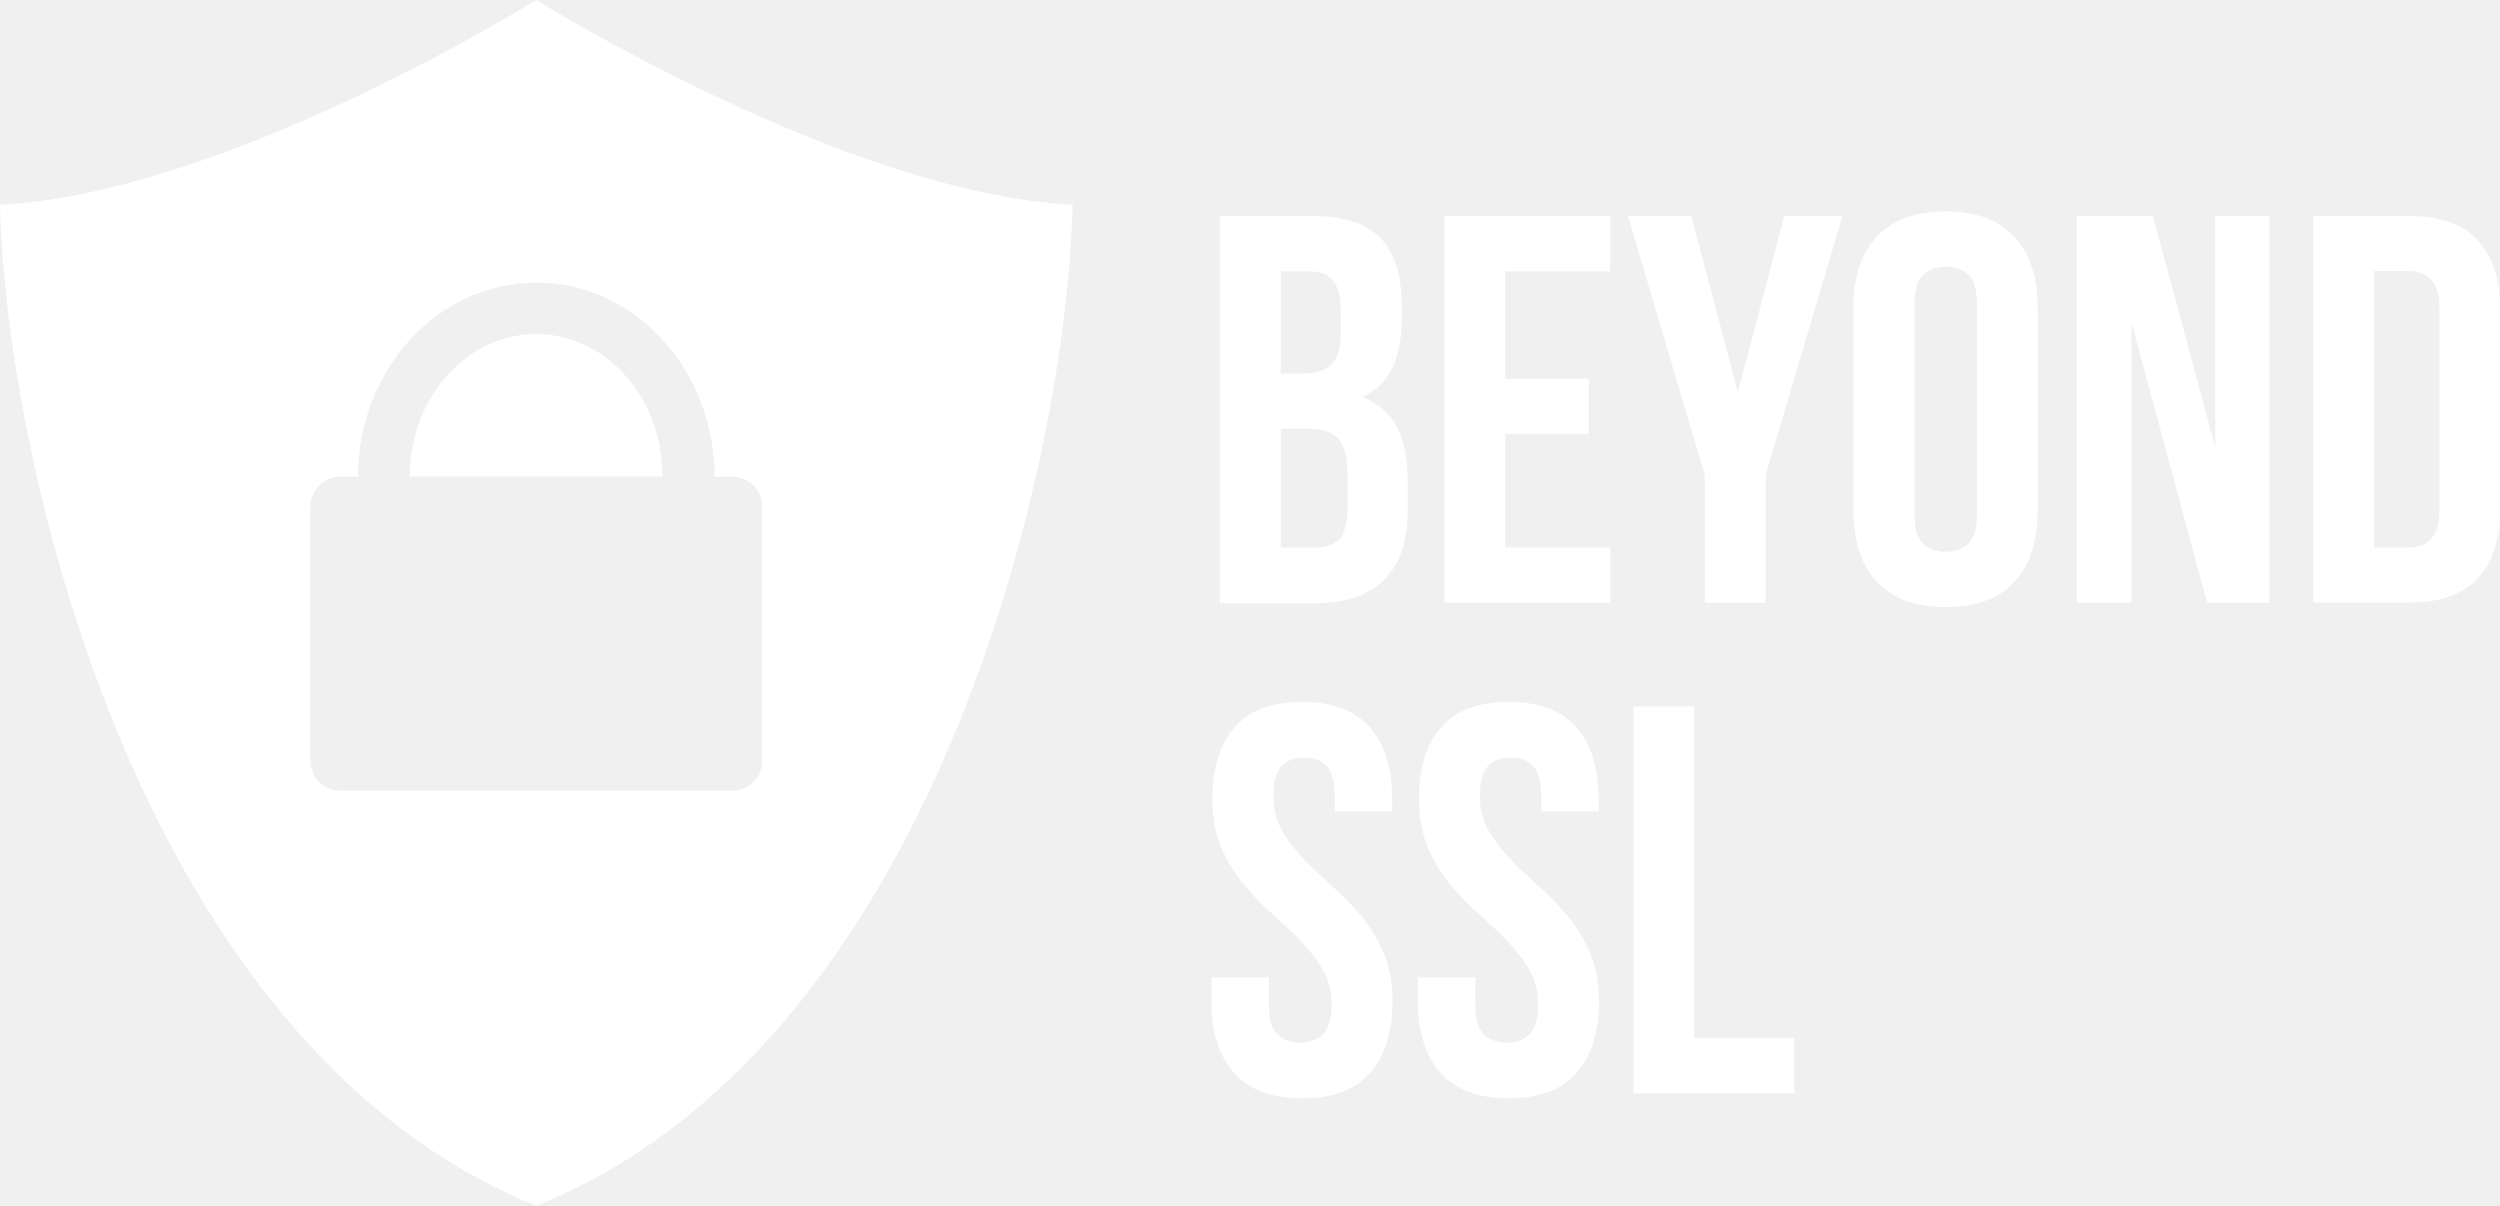
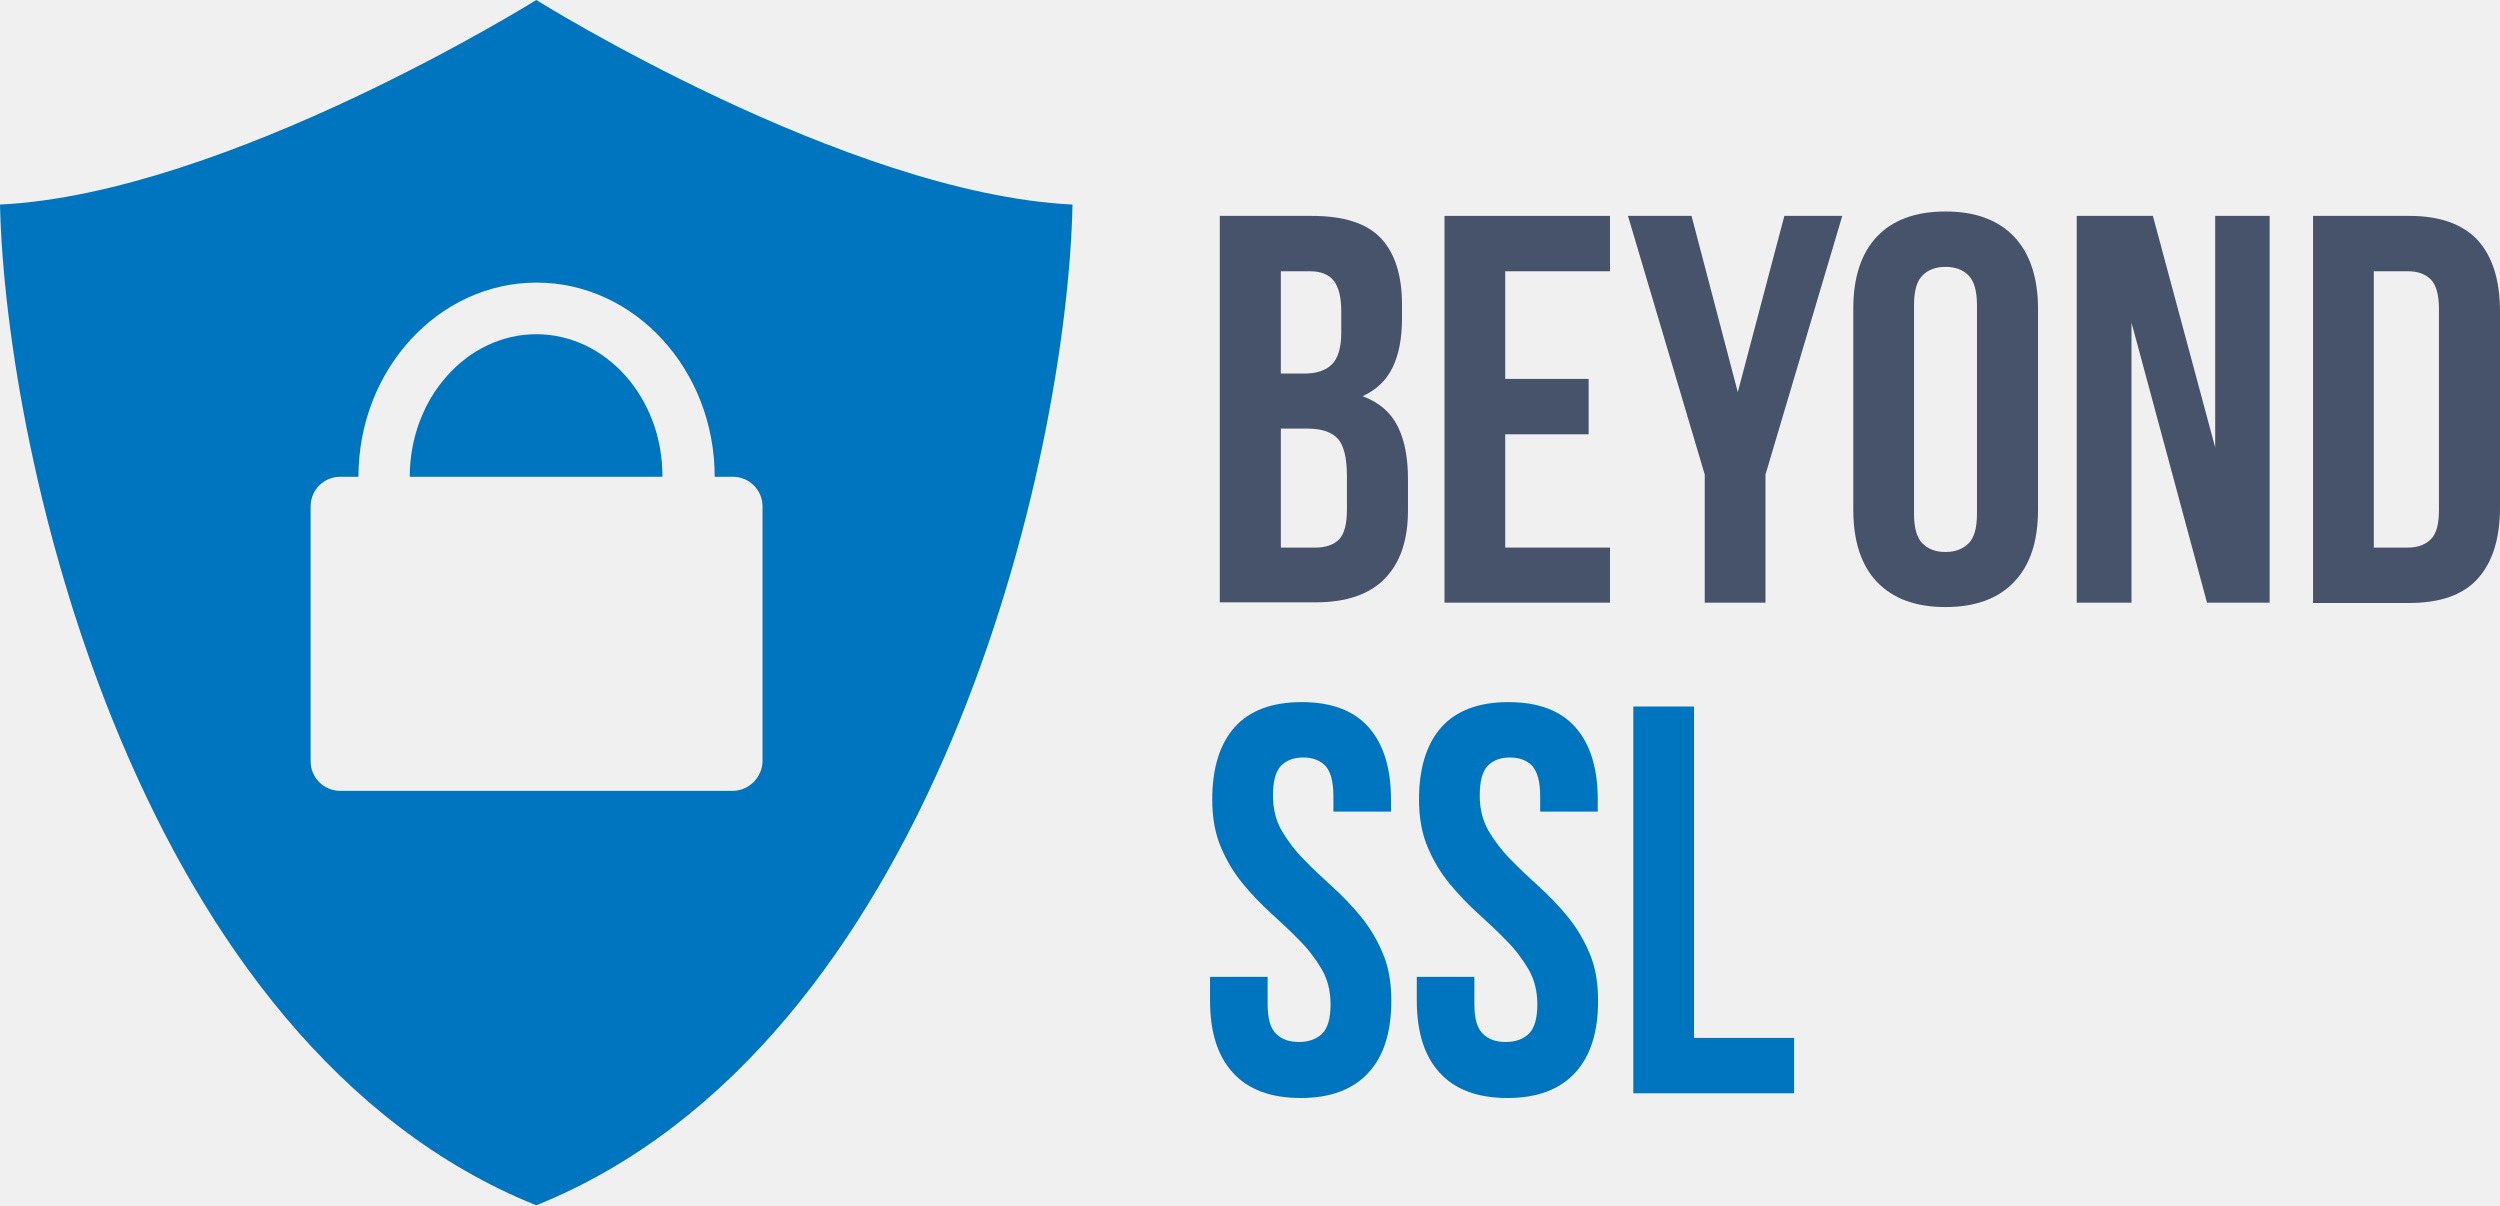
- <svg xmlns="http://www.w3.org/2000/svg" version="1.1" id="Ebene_1" x="0px" y="0px" viewBox="0 0 709.5 342.1" style="enable-background:new 0 0 709.5 342.1;" xml:space="preserve">
+ <svg xmlns="http://www.w3.org/2000/svg" version="1.1" id="Ebene_1" x="0px" y="0px" viewBox="0 0 794.4 383.1" style="enable-background:new 0 0 794.4 383.1;" xml:space="preserve">
  <style type="text/css">
- 	.st0{fill:#FFFFFF;}
+ 	.st0{fill:#0075BF;}
+ 	.st1{fill:#47536B;}
</style>
-   <path class="st0" d="M344.1,226.8c0-8.9,2.1-15.7,6.4-20.5c4.2-4.8,10.6-7.1,19.1-7.1c8.5,0,14.8,2.4,19.1,7.1  c4.2,4.8,6.4,11.6,6.4,20.5v3.5h-16.3v-4.5c0-4-0.8-6.8-2.3-8.4c-1.5-1.6-3.6-2.4-6.4-2.4c-2.7,0-4.8,0.8-6.4,2.4  c-1.5,1.6-2.3,4.4-2.3,8.4c0,3.8,0.8,7.1,2.5,10c1.7,2.9,3.8,5.6,6.3,8.2c2.5,2.6,5.2,5.1,8.1,7.7c2.9,2.6,5.6,5.4,8.1,8.4  c2.5,3,4.6,6.5,6.3,10.4c1.7,3.9,2.5,8.4,2.5,13.6c0,8.9-2.2,15.7-6.5,20.5c-4.3,4.8-10.7,7.1-19.2,7.1c-8.5,0-14.9-2.4-19.2-7.1  c-4.3-4.8-6.5-11.6-6.5-20.5v-6.7h16.3v7.8c0,4,0.8,6.7,2.4,8.3c1.6,1.6,3.8,2.4,6.5,2.4c2.7,0,4.9-0.8,6.5-2.4  c1.6-1.6,2.4-4.3,2.4-8.3c0-3.8-0.8-7.1-2.5-10c-1.7-2.9-3.8-5.6-6.3-8.2c-2.5-2.6-5.2-5.1-8.1-7.7c-2.9-2.6-5.6-5.4-8.1-8.4  c-2.5-3-4.6-6.5-6.3-10.4C344.9,236.6,344.1,232.1,344.1,226.8" />
-   <path class="st0" d="M402.7,226.8c0-8.9,2.1-15.7,6.4-20.5c4.2-4.8,10.6-7.1,19.1-7.1c8.5,0,14.8,2.4,19.1,7.1  c4.2,4.8,6.4,11.6,6.4,20.5v3.5h-16.3v-4.5c0-4-0.8-6.8-2.3-8.4c-1.5-1.6-3.6-2.4-6.4-2.4c-2.7,0-4.8,0.8-6.4,2.4  c-1.5,1.6-2.3,4.4-2.3,8.4c0,3.8,0.8,7.1,2.5,10c1.7,2.9,3.8,5.6,6.3,8.2c2.5,2.6,5.2,5.1,8.1,7.7c2.9,2.6,5.6,5.4,8.1,8.4  c2.5,3,4.6,6.5,6.3,10.4c1.7,3.9,2.5,8.4,2.5,13.6c0,8.9-2.2,15.7-6.5,20.5c-4.3,4.8-10.7,7.1-19.2,7.1c-8.5,0-14.9-2.4-19.2-7.1  c-4.3-4.8-6.5-11.6-6.5-20.5v-6.7h16.3v7.8c0,4,0.8,6.7,2.4,8.3c1.6,1.6,3.8,2.4,6.5,2.4c2.7,0,4.9-0.8,6.5-2.4  c1.6-1.6,2.4-4.3,2.4-8.3c0-3.8-0.8-7.1-2.5-10c-1.7-2.9-3.8-5.6-6.3-8.2c-2.5-2.6-5.2-5.1-8.1-7.7c-2.9-2.6-5.6-5.4-8.1-8.4  c-2.5-3-4.6-6.5-6.3-10.4C403.6,236.6,402.7,232.1,402.7,226.8" />
-   <polygon class="st0" points="463.6,200.5 480.8,200.5 480.8,294.6 509.2,294.6 509.2,310.3 463.6,310.3 " />
-   <path class="st0" d="M372.3,61.3c9,0,15.5,2.1,19.5,6.3c4,4.2,6,10.5,6,19v3.9c0,5.6-0.9,10.3-2.7,14c-1.8,3.7-4.6,6.4-8.5,8.2  c4.7,1.8,8,4.7,10,8.7c1.9,4,2.9,9,2.9,14.8v8.9c0,8.5-2.2,14.9-6.6,19.4c-4.4,4.4-10.9,6.7-19.6,6.7h-27.1V61.3H372.3z M363.5,77  v29h6.7c3.2,0,5.8-0.8,7.6-2.5c1.8-1.7,2.7-4.7,2.7-9.1v-6.1c0-4-0.7-6.8-2.1-8.6c-1.4-1.8-3.6-2.7-6.7-2.7H363.5z M363.5,121.7  v33.7h9.9c2.9,0,5.1-0.8,6.7-2.4c1.5-1.6,2.3-4.4,2.3-8.5V135c0-5.1-0.9-8.6-2.6-10.5c-1.7-1.9-4.6-2.8-8.5-2.8H363.5z" />
-   <polygon class="st0" points="427.2,107.5 450.9,107.5 450.9,123.2 427.2,123.2 427.2,155.4 457,155.4 457,171.1 409.9,171.1   409.9,61.3 457,61.3 457,77 427.2,77 " />
-   <polygon class="st0" points="483.8,134.7 462,61.3 480,61.3 493.2,111.3 506.4,61.3 522.9,61.3 501.1,134.7 501.1,171.1   483.8,171.1 " />
-   <path class="st0" d="M526,87.6c0-8.9,2.2-15.7,6.7-20.5c4.5-4.8,11-7.1,19.5-7.1c8.5,0,15,2.4,19.4,7.1c4.5,4.8,6.7,11.6,6.7,20.5  v57.1c0,8.9-2.2,15.7-6.7,20.5c-4.5,4.8-11,7.1-19.4,7.1c-8.5,0-15-2.4-19.5-7.1c-4.5-4.8-6.7-11.6-6.7-20.5V87.6z M543.3,145.8  c0,4,0.8,6.8,2.4,8.4c1.6,1.6,3.8,2.4,6.5,2.4c2.7,0,4.9-0.8,6.5-2.4c1.6-1.6,2.4-4.4,2.4-8.4V86.5c0-4-0.8-6.8-2.4-8.4  c-1.6-1.6-3.8-2.4-6.5-2.4c-2.7,0-4.9,0.8-6.5,2.4c-1.6,1.6-2.4,4.4-2.4,8.4V145.8z" />
-   <polygon class="st0" points="604.9,91.5 604.9,171.1 589.4,171.1 589.4,61.3 611,61.3 628.7,127 628.7,61.3 644.1,61.3 644.1,171.1   626.4,171.1 " />
-   <path class="st0" d="M656.5,61.3h27.3c8.7,0,15.1,2.3,19.4,6.9c4.2,4.6,6.4,11.3,6.4,20.2v55.5c0,8.9-2.1,15.6-6.4,20.2  c-4.2,4.6-10.7,6.9-19.4,6.9h-27.3V61.3z M673.8,77v78.4h9.7c2.7,0,4.9-0.8,6.4-2.4c1.6-1.6,2.4-4.3,2.4-8.3V87.6  c0-4-0.8-6.7-2.4-8.3c-1.6-1.6-3.7-2.4-6.4-2.4H673.8z" />
-   <path class="st0" d="M152.2,94.8c-19.8,0-35.9,18.1-35.9,40.4h71.7C188.1,113,172,94.8,152.2,94.8" />
-   <path class="st0" d="M152.2,0c0,0-87.9,54.9-152.2,58.1c1.6,72.2,39.2,238.6,152.2,284.1c113-45.5,150.7-211.9,152.2-284.1  C240.1,54.9,152.2,0,152.2,0 M207.9,224.4H96.5c-4.6,0-8.4-3.8-8.4-8.4v-72.3c0-4.6,3.8-8.4,8.4-8.4h5.1c0-30.4,22.7-55.1,50.6-55.1  s50.6,24.7,50.6,55.1h5.1c4.6,0,8.4,3.8,8.4,8.4V216C216.3,220.6,212.6,224.4,207.9,224.4" />
+   <g>
+     <path class="st0" d="M385.2,254c0-9.9,2.4-17.6,7.1-22.9c4.7-5.3,11.9-8,21.3-8c9.5,0,16.6,2.7,21.3,8c4.7,5.3,7.1,13,7.1,22.9v3.9   h-18.3v-5.1c0-4.4-0.9-7.6-2.5-9.4c-1.7-1.8-4.1-2.7-7.1-2.7c-3,0-5.4,0.9-7.1,2.7c-1.7,1.8-2.5,4.9-2.5,9.4   c0,4.2,0.9,7.9,2.8,11.2c1.9,3.2,4.2,6.3,7,9.1c2.8,2.9,5.8,5.7,9,8.6c3.2,2.9,6.2,6,9,9.4c2.8,3.4,5.2,7.3,7,11.6   c1.9,4.3,2.8,9.4,2.8,15.3c0,10-2.4,17.6-7.3,22.9c-4.9,5.3-12,8-21.5,8c-9.5,0-16.7-2.7-21.5-8c-4.9-5.3-7.3-13-7.3-22.9v-7.6   h18.3v8.8c0,4.5,0.9,7.6,2.7,9.3c1.8,1.8,4.2,2.6,7.3,2.6c3,0,5.5-0.9,7.3-2.6c1.8-1.8,2.7-4.9,2.7-9.3c0-4.2-0.9-7.9-2.8-11.2   c-1.9-3.2-4.2-6.3-7-9.1c-2.8-2.9-5.8-5.7-9-8.6c-3.2-2.9-6.2-6-9-9.4c-2.8-3.4-5.2-7.3-7-11.6C386.1,264.9,385.2,259.8,385.2,254" />
+     <path class="st0" d="M450.9,254c0-9.9,2.4-17.6,7.1-22.9c4.7-5.3,11.9-8,21.3-8c9.5,0,16.6,2.7,21.3,8c4.7,5.3,7.1,13,7.1,22.9v3.9   h-18.3v-5.1c0-4.4-0.9-7.6-2.5-9.4c-1.7-1.8-4.1-2.7-7.1-2.7c-3,0-5.4,0.9-7.1,2.7c-1.7,1.8-2.5,4.9-2.5,9.4   c0,4.2,0.9,7.9,2.8,11.2c1.9,3.2,4.2,6.3,7,9.1c2.8,2.9,5.8,5.7,9,8.6c3.2,2.9,6.2,6,9,9.4c2.8,3.4,5.2,7.3,7,11.6   c1.9,4.3,2.8,9.4,2.8,15.3c0,10-2.4,17.6-7.3,22.9c-4.9,5.3-12,8-21.5,8c-9.5,0-16.7-2.7-21.5-8c-4.9-5.3-7.3-13-7.3-22.9v-7.6   h18.3v8.8c0,4.5,0.9,7.6,2.7,9.3c1.8,1.8,4.2,2.6,7.3,2.6c3,0,5.5-0.9,7.3-2.6c1.8-1.8,2.7-4.9,2.7-9.3c0-4.2-0.9-7.9-2.8-11.2   c-1.9-3.2-4.2-6.3-7-9.1c-2.8-2.9-5.8-5.7-9-8.6c-3.2-2.9-6.2-6-9-9.4c-2.8-3.4-5.2-7.3-7-11.6C451.8,264.9,450.9,259.8,450.9,254" />
+     <polygon class="st0" points="519,224.5 538.3,224.5 538.3,329.8 570.1,329.8 570.1,347.4 519,347.4  " />
+     <path class="st1" d="M416.8,68.6c10.1,0,17.4,2.3,21.9,7c4.5,4.7,6.8,11.8,6.8,21.2v4.4c0,6.3-1,11.5-3,15.6   c-2,4.1-5.2,7.1-9.5,9.1c5.3,2,9,5.2,11.2,9.7c2.2,4.5,3.2,10,3.2,16.6v10c0,9.5-2.5,16.7-7.4,21.7c-4.9,5-12.2,7.5-22,7.5h-30.4   V68.6H416.8z M407,86.2v32.5h7.6c3.6,0,6.5-0.9,8.5-2.8c2-1.9,3.1-5.3,3.1-10.2v-6.8c0-4.4-0.8-7.7-2.4-9.7c-1.6-2-4.1-3-7.5-3H407   z M407,136.2V174H418c3.3,0,5.8-0.9,7.5-2.6c1.7-1.8,2.5-4.9,2.5-9.5v-10.7c0-5.7-1-9.7-2.9-11.8c-1.9-2.1-5.1-3.2-9.6-3.2H407z" />
+     <polygon class="st1" points="478.3,120.4 504.8,120.4 504.8,138 478.3,138 478.3,174 511.6,174 511.6,191.5 459,191.5 459,68.6    511.6,68.6 511.6,86.2 478.3,86.2  " />
+     <polygon class="st1" points="541.7,150.8 517.3,68.6 537.5,68.6 552.2,124.6 567,68.6 585.4,68.6 561,150.8 561,191.5 541.7,191.5     " />
+     <path class="st1" d="M588.9,98.1c0-9.9,2.5-17.6,7.5-22.9c5-5.3,12.3-8,21.8-8c9.5,0,16.7,2.7,21.8,8c5,5.3,7.6,13,7.6,22.9V162   c0,10-2.5,17.6-7.6,22.9c-5,5.3-12.3,8-21.8,8c-9.5,0-16.7-2.7-21.8-8c-5-5.3-7.5-13-7.5-22.9V98.1z M608.2,163.3   c0,4.5,0.9,7.6,2.7,9.4c1.8,1.8,4.2,2.7,7.3,2.7c3,0,5.5-0.9,7.3-2.7c1.8-1.8,2.7-4.9,2.7-9.4V96.9c0-4.4-0.9-7.6-2.7-9.4   c-1.8-1.8-4.2-2.7-7.3-2.7c-3,0-5.5,0.9-7.3,2.7c-1.8,1.8-2.7,4.9-2.7,9.4V163.3z" />
+     <polygon class="st1" points="677.3,102.5 677.3,191.5 659.9,191.5 659.9,68.6 684.1,68.6 703.9,142.2 703.9,68.6 721.2,68.6    721.2,191.5 701.3,191.5  " />
+     <path class="st1" d="M735,68.6h30.6c9.7,0,16.9,2.6,21.7,7.7c4.7,5.2,7.1,12.7,7.1,22.7v62.2c0,10-2.4,17.5-7.1,22.7   c-4.7,5.2-12,7.7-21.7,7.7H735V68.6z M754.3,86.2V174h10.9c3,0,5.4-0.9,7.2-2.6c1.8-1.8,2.6-4.9,2.6-9.3V98.1   c0-4.4-0.9-7.6-2.6-9.3c-1.8-1.8-4.2-2.6-7.2-2.6H754.3z" />
+     <path class="st0" d="M170.4,106.2c-22.1,0-40.2,20.3-40.2,45.3h80.3C210.6,126.5,192.6,106.2,170.4,106.2" />
+     <path class="st0" d="M170.4,0C170.4,0,72,61.5,0,65c1.8,80.8,43.9,267.1,170.4,318c126.5-51,168.7-237.2,170.4-318   C268.8,61.5,170.4,0,170.4,0 M232.8,251.3H108.1c-5.2,0-9.4-4.2-9.4-9.4v-81c0-5.2,4.2-9.4,9.4-9.4h5.8c0-34,25.4-61.7,56.6-61.7   s56.6,27.7,56.6,61.7h5.8c5.2,0,9.4,4.2,9.4,9.4v81C242.2,247,238,251.3,232.8,251.3" />
+   </g>
</svg>
